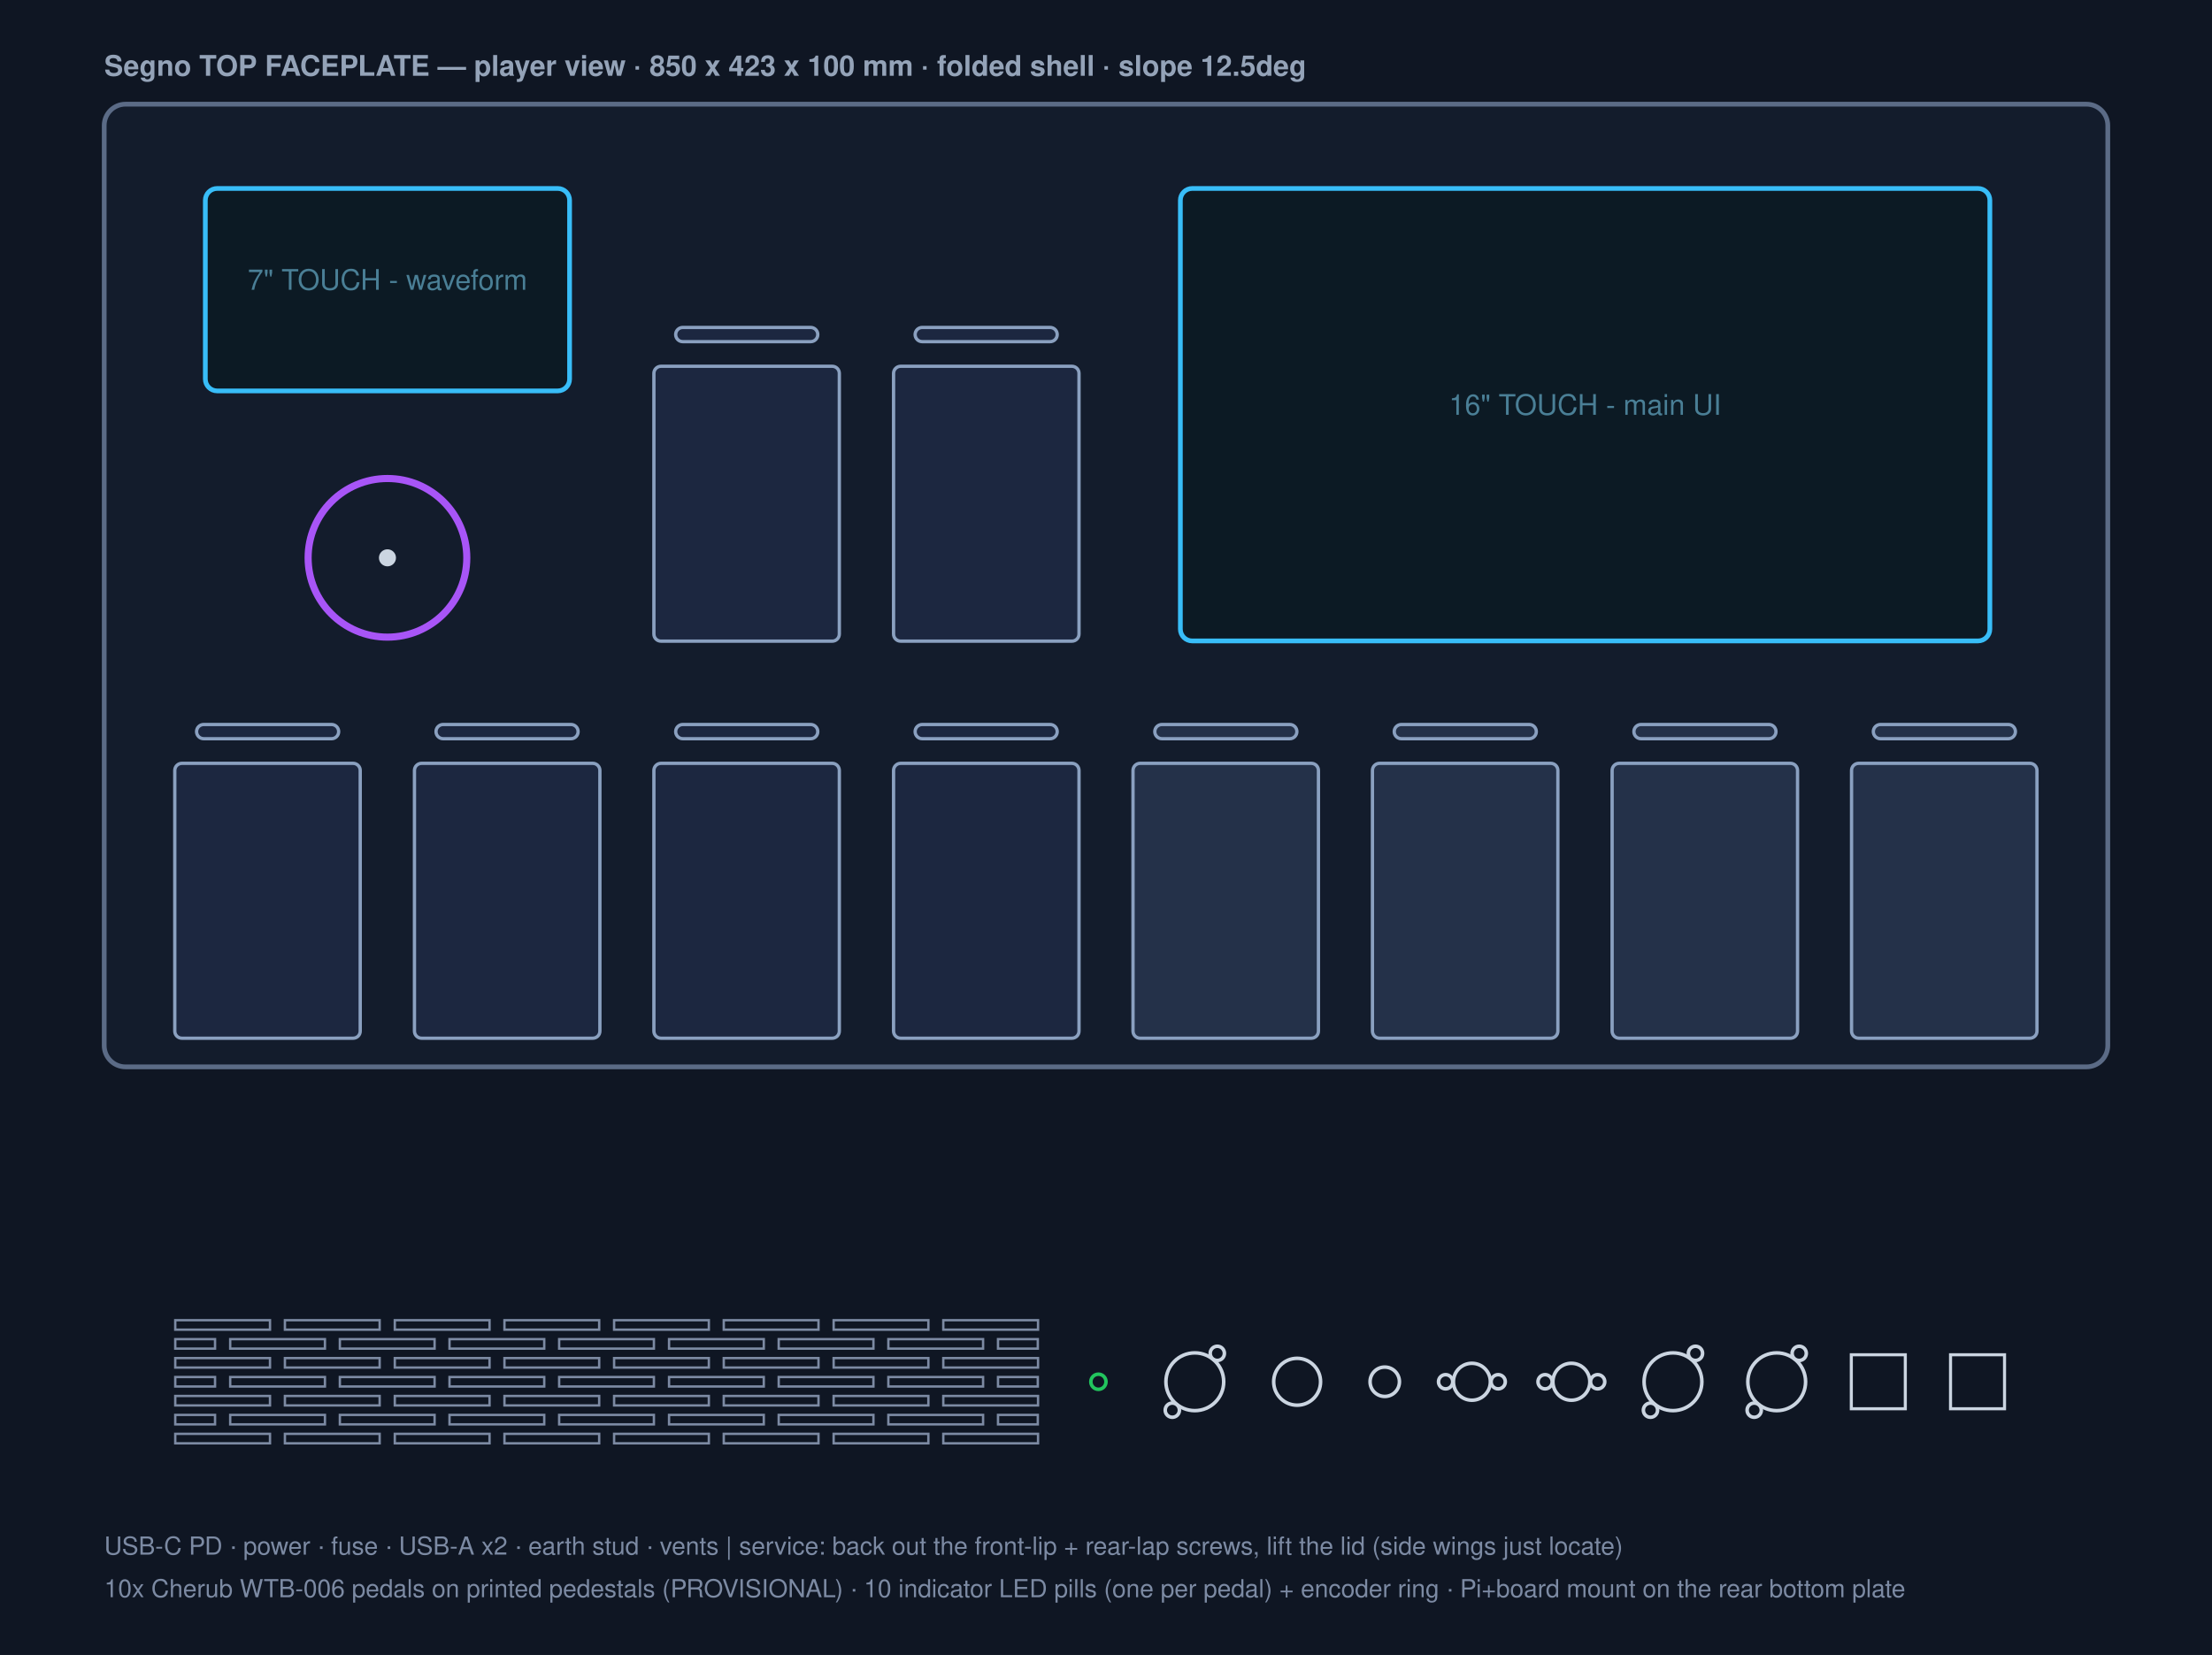
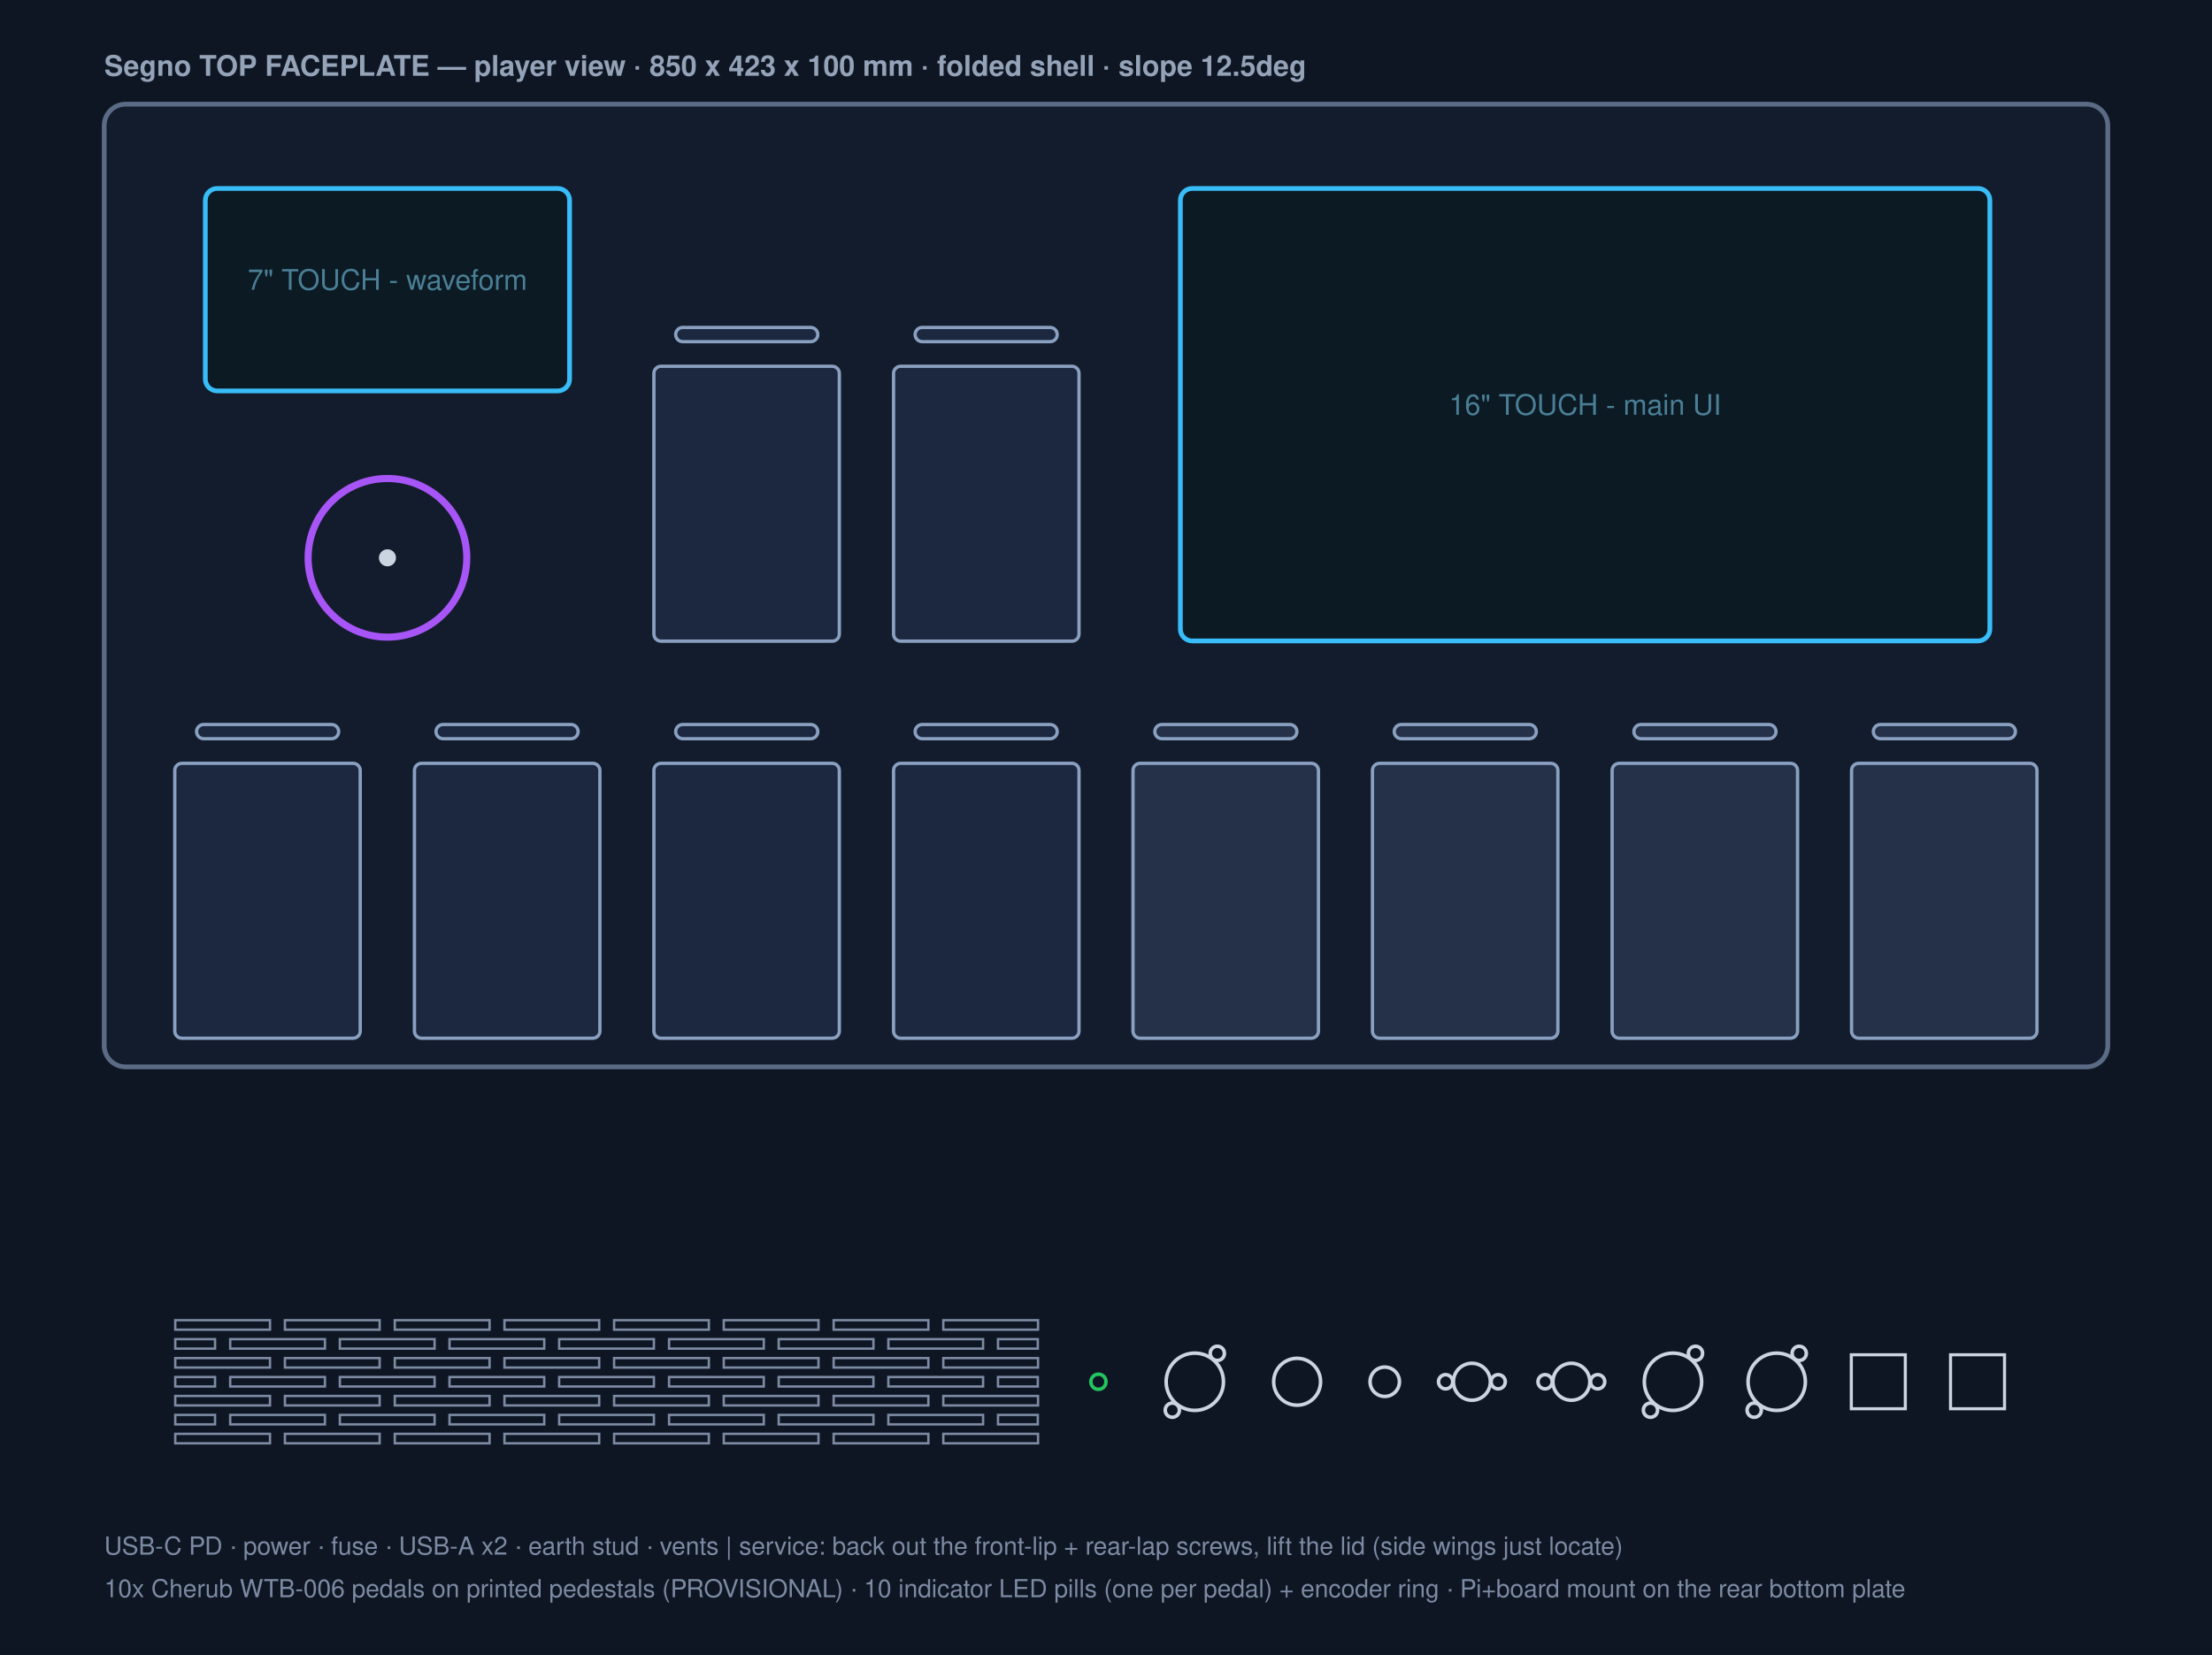
<svg xmlns="http://www.w3.org/2000/svg" viewBox="0 0 934 699" font-family="Helvetica,Arial,sans-serif">
  <rect width="934" height="699" fill="#0f1623" />
  <text x="44" y="32" fill="#94a3b8" font-size="12" font-weight="600">Segno TOP FACEPLATE — player view · 850 x 423 x 100 mm · folded shell · slope 12.5deg</text>
  <rect x="44" y="44" width="846.0" height="406.6" rx="9" fill="#131c2c" stroke="#5b6b86" stroke-width="2" />
  <rect x="73.8" y="322.4" width="78.3" height="116.1" rx="3" fill="#1c2740" stroke="#8aa0c0" stroke-width="1.4" />
  <rect x="175.0" y="322.4" width="78.3" height="116.1" rx="3" fill="#1c2740" stroke="#8aa0c0" stroke-width="1.4" />
  <rect x="276.1" y="322.4" width="78.3" height="116.1" rx="3" fill="#1c2740" stroke="#8aa0c0" stroke-width="1.4" />
  <rect x="377.3" y="322.4" width="78.3" height="116.1" rx="3" fill="#1c2740" stroke="#8aa0c0" stroke-width="1.4" />
  <rect x="478.4" y="322.4" width="78.3" height="116.1" rx="3" fill="#243149" stroke="#8aa0c0" stroke-width="1.4" />
  <rect x="579.5" y="322.4" width="78.3" height="116.1" rx="3" fill="#243149" stroke="#8aa0c0" stroke-width="1.4" />
  <rect x="680.7" y="322.4" width="78.3" height="116.1" rx="3" fill="#243149" stroke="#8aa0c0" stroke-width="1.4" />
  <rect x="781.8" y="322.4" width="78.3" height="116.1" rx="3" fill="#243149" stroke="#8aa0c0" stroke-width="1.4" />
  <rect x="276.1" y="154.7" width="78.3" height="116.1" rx="3" fill="#1c2740" stroke="#8aa0c0" stroke-width="1.4" />
  <rect x="377.3" y="154.7" width="78.3" height="116.1" rx="3" fill="#1c2740" stroke="#8aa0c0" stroke-width="1.4" />
  <rect x="83.0" y="306.0" width="60.0" height="6.0" rx="3" fill="#1c2740" stroke="#8aa0c0" stroke-width="1.4" />
  <rect x="184.1" y="306.0" width="60.0" height="6.0" rx="3" fill="#1c2740" stroke="#8aa0c0" stroke-width="1.4" />
  <rect x="285.3" y="306.0" width="60.0" height="6.0" rx="3" fill="#1c2740" stroke="#8aa0c0" stroke-width="1.4" />
  <rect x="386.4" y="306.0" width="60.0" height="6.0" rx="3" fill="#1c2740" stroke="#8aa0c0" stroke-width="1.4" />
  <rect x="487.6" y="306.0" width="60.0" height="6.0" rx="3" fill="#243149" stroke="#8aa0c0" stroke-width="1.4" />
  <rect x="588.7" y="306.0" width="60.0" height="6.0" rx="3" fill="#243149" stroke="#8aa0c0" stroke-width="1.4" />
  <rect x="689.9" y="306.0" width="60.0" height="6.0" rx="3" fill="#243149" stroke="#8aa0c0" stroke-width="1.4" />
  <rect x="791.0" y="306.0" width="60.0" height="6.0" rx="3" fill="#243149" stroke="#8aa0c0" stroke-width="1.4" />
  <rect x="285.3" y="138.3" width="60.0" height="6.0" rx="3" fill="#1c2740" stroke="#8aa0c0" stroke-width="1.4" />
  <rect x="386.4" y="138.3" width="60.0" height="6.0" rx="3" fill="#1c2740" stroke="#8aa0c0" stroke-width="1.4" />
  <rect x="86.7" y="79.6" width="153.8" height="85.5" rx="5" fill="#0c1a24" stroke="#38bdf8" stroke-width="2" />
  <text x="163.6" y="122.4" fill="#4a7f96" font-size="12" text-anchor="middle">7" TOUCH - waveform</text>
  <rect x="498.4" y="79.6" width="341.8" height="191.1" rx="5" fill="#0c1a24" stroke="#38bdf8" stroke-width="2" />
  <text x="669.3" y="175.2" fill="#4a7f96" font-size="12" text-anchor="middle">16" TOUCH - main UI</text>
  <circle cx="163.6" cy="235.6" r="33.5" fill="none" stroke="#a855f7" stroke-width="3" />
  <circle cx="163.6" cy="235.6" r="3.6" fill="#cbd5e1" />
  <circle cx="547.7" cy="583.6" r="9.9" fill="#0f1623" stroke="#cbd5e1" stroke-width="1.5" />
  <circle cx="584.7" cy="583.6" r="6.2" fill="#0f1623" stroke="#cbd5e1" stroke-width="1.5" />
  <circle cx="621.5" cy="583.6" r="7.8" fill="#0f1623" stroke="#cbd5e1" stroke-width="1.5" />
  <circle cx="610.4" cy="583.6" r="3.0" fill="#0f1623" stroke="#cbd5e1" stroke-width="1.5" />
  <circle cx="632.6" cy="583.6" r="3.0" fill="#0f1623" stroke="#cbd5e1" stroke-width="1.5" />
  <circle cx="663.5" cy="583.6" r="7.8" fill="#0f1623" stroke="#cbd5e1" stroke-width="1.5" />
  <circle cx="652.4" cy="583.6" r="3.0" fill="#0f1623" stroke="#cbd5e1" stroke-width="1.5" />
  <circle cx="674.6" cy="583.6" r="3.0" fill="#0f1623" stroke="#cbd5e1" stroke-width="1.5" />
-   <circle cx="504.5" cy="583.6" r="12.2" fill="#0f1623" stroke="#cbd5e1" stroke-width="1.5" />
+   <circle cx="504.5" cy="583.6" r="12.1" fill="#0f1623" stroke="#cbd5e1" stroke-width="1.5" />
  <circle cx="495.0" cy="595.6" r="3.0" fill="#0f1623" stroke="#cbd5e1" stroke-width="1.5" />
  <circle cx="514.0" cy="571.6" r="3.0" fill="#0f1623" stroke="#cbd5e1" stroke-width="1.5" />
-   <circle cx="706.4" cy="583.6" r="12.2" fill="#0f1623" stroke="#cbd5e1" stroke-width="1.5" />
+   <circle cx="706.4" cy="583.6" r="12.1" fill="#0f1623" stroke="#cbd5e1" stroke-width="1.5" />
  <circle cx="696.9" cy="595.6" r="3.0" fill="#0f1623" stroke="#cbd5e1" stroke-width="1.5" />
  <circle cx="715.9" cy="571.6" r="3.0" fill="#0f1623" stroke="#cbd5e1" stroke-width="1.5" />
-   <circle cx="750.2" cy="583.6" r="12.2" fill="#0f1623" stroke="#cbd5e1" stroke-width="1.5" />
+   <circle cx="750.2" cy="583.6" r="12.1" fill="#0f1623" stroke="#cbd5e1" stroke-width="1.5" />
  <circle cx="740.7" cy="595.6" r="3.0" fill="#0f1623" stroke="#cbd5e1" stroke-width="1.5" />
  <circle cx="759.7" cy="571.6" r="3.0" fill="#0f1623" stroke="#cbd5e1" stroke-width="1.5" />
  <rect x="781.7" y="572.2" width="22.8" height="22.8" fill="#0f1623" stroke="#cbd5e1" stroke-width="1.3" />
  <rect x="823.6" y="572.2" width="22.8" height="22.8" fill="#0f1623" stroke="#cbd5e1" stroke-width="1.3" />
  <circle cx="463.8" cy="583.6" r="3.2" fill="#0f1623" stroke="#22c55e" stroke-width="1.5" />
  <rect x="74.0" y="605.6" width="40.0" height="4.0" fill="none" stroke="#7c8aa3" stroke-width="1" />
  <rect x="120.3" y="605.6" width="40.0" height="4.0" fill="none" stroke="#7c8aa3" stroke-width="1" />
  <rect x="166.7" y="605.6" width="40.0" height="4.0" fill="none" stroke="#7c8aa3" stroke-width="1" />
  <rect x="213.0" y="605.6" width="40.0" height="4.0" fill="none" stroke="#7c8aa3" stroke-width="1" />
  <rect x="259.3" y="605.6" width="40.0" height="4.0" fill="none" stroke="#7c8aa3" stroke-width="1" />
  <rect x="305.6" y="605.6" width="40.0" height="4.0" fill="none" stroke="#7c8aa3" stroke-width="1" />
  <rect x="352.0" y="605.6" width="40.0" height="4.0" fill="none" stroke="#7c8aa3" stroke-width="1" />
  <rect x="398.3" y="605.6" width="40.0" height="4.0" fill="none" stroke="#7c8aa3" stroke-width="1" />
  <rect x="74.0" y="597.6" width="16.8" height="4.0" fill="none" stroke="#7c8aa3" stroke-width="1" />
  <rect x="97.2" y="597.6" width="40.0" height="4.0" fill="none" stroke="#7c8aa3" stroke-width="1" />
  <rect x="143.5" y="597.6" width="40.0" height="4.0" fill="none" stroke="#7c8aa3" stroke-width="1" />
  <rect x="189.8" y="597.6" width="40.0" height="4.0" fill="none" stroke="#7c8aa3" stroke-width="1" />
  <rect x="236.1" y="597.6" width="40.0" height="4.0" fill="none" stroke="#7c8aa3" stroke-width="1" />
  <rect x="282.5" y="597.6" width="40.0" height="4.0" fill="none" stroke="#7c8aa3" stroke-width="1" />
  <rect x="328.8" y="597.6" width="40.0" height="4.0" fill="none" stroke="#7c8aa3" stroke-width="1" />
  <rect x="375.1" y="597.6" width="40.0" height="4.0" fill="none" stroke="#7c8aa3" stroke-width="1" />
  <rect x="421.4" y="597.6" width="16.8" height="4.0" fill="none" stroke="#7c8aa3" stroke-width="1" />
  <rect x="74.0" y="589.6" width="40.0" height="4.0" fill="none" stroke="#7c8aa3" stroke-width="1" />
  <rect x="120.3" y="589.6" width="40.0" height="4.0" fill="none" stroke="#7c8aa3" stroke-width="1" />
  <rect x="166.7" y="589.6" width="40.0" height="4.0" fill="none" stroke="#7c8aa3" stroke-width="1" />
  <rect x="213.0" y="589.6" width="40.0" height="4.0" fill="none" stroke="#7c8aa3" stroke-width="1" />
  <rect x="259.3" y="589.6" width="40.0" height="4.0" fill="none" stroke="#7c8aa3" stroke-width="1" />
  <rect x="305.6" y="589.6" width="40.0" height="4.0" fill="none" stroke="#7c8aa3" stroke-width="1" />
  <rect x="352.0" y="589.6" width="40.0" height="4.0" fill="none" stroke="#7c8aa3" stroke-width="1" />
  <rect x="398.3" y="589.6" width="40.0" height="4.0" fill="none" stroke="#7c8aa3" stroke-width="1" />
  <rect x="74.0" y="581.6" width="16.8" height="4.0" fill="none" stroke="#7c8aa3" stroke-width="1" />
  <rect x="97.2" y="581.6" width="40.0" height="4.0" fill="none" stroke="#7c8aa3" stroke-width="1" />
  <rect x="143.5" y="581.6" width="40.0" height="4.0" fill="none" stroke="#7c8aa3" stroke-width="1" />
  <rect x="189.8" y="581.6" width="40.0" height="4.0" fill="none" stroke="#7c8aa3" stroke-width="1" />
  <rect x="236.1" y="581.6" width="40.0" height="4.0" fill="none" stroke="#7c8aa3" stroke-width="1" />
  <rect x="282.5" y="581.6" width="40.0" height="4.0" fill="none" stroke="#7c8aa3" stroke-width="1" />
  <rect x="328.8" y="581.6" width="40.0" height="4.0" fill="none" stroke="#7c8aa3" stroke-width="1" />
  <rect x="375.1" y="581.6" width="40.0" height="4.0" fill="none" stroke="#7c8aa3" stroke-width="1" />
  <rect x="421.4" y="581.6" width="16.8" height="4.0" fill="none" stroke="#7c8aa3" stroke-width="1" />
  <rect x="74.0" y="573.6" width="40.0" height="4.0" fill="none" stroke="#7c8aa3" stroke-width="1" />
  <rect x="120.3" y="573.6" width="40.0" height="4.0" fill="none" stroke="#7c8aa3" stroke-width="1" />
  <rect x="166.7" y="573.6" width="40.0" height="4.0" fill="none" stroke="#7c8aa3" stroke-width="1" />
  <rect x="213.0" y="573.6" width="40.0" height="4.0" fill="none" stroke="#7c8aa3" stroke-width="1" />
  <rect x="259.3" y="573.6" width="40.0" height="4.0" fill="none" stroke="#7c8aa3" stroke-width="1" />
  <rect x="305.6" y="573.6" width="40.0" height="4.0" fill="none" stroke="#7c8aa3" stroke-width="1" />
  <rect x="352.0" y="573.6" width="40.0" height="4.0" fill="none" stroke="#7c8aa3" stroke-width="1" />
  <rect x="398.3" y="573.6" width="40.0" height="4.0" fill="none" stroke="#7c8aa3" stroke-width="1" />
  <rect x="74.0" y="565.6" width="16.8" height="4.0" fill="none" stroke="#7c8aa3" stroke-width="1" />
  <rect x="97.2" y="565.6" width="40.0" height="4.0" fill="none" stroke="#7c8aa3" stroke-width="1" />
  <rect x="143.5" y="565.6" width="40.0" height="4.0" fill="none" stroke="#7c8aa3" stroke-width="1" />
  <rect x="189.8" y="565.6" width="40.0" height="4.0" fill="none" stroke="#7c8aa3" stroke-width="1" />
  <rect x="236.1" y="565.6" width="40.0" height="4.0" fill="none" stroke="#7c8aa3" stroke-width="1" />
  <rect x="282.5" y="565.6" width="40.0" height="4.0" fill="none" stroke="#7c8aa3" stroke-width="1" />
  <rect x="328.8" y="565.6" width="40.0" height="4.0" fill="none" stroke="#7c8aa3" stroke-width="1" />
  <rect x="375.1" y="565.6" width="40.0" height="4.0" fill="none" stroke="#7c8aa3" stroke-width="1" />
  <rect x="421.4" y="565.6" width="16.8" height="4.0" fill="none" stroke="#7c8aa3" stroke-width="1" />
  <rect x="74.0" y="557.6" width="40.0" height="4.0" fill="none" stroke="#7c8aa3" stroke-width="1" />
  <rect x="120.3" y="557.6" width="40.0" height="4.0" fill="none" stroke="#7c8aa3" stroke-width="1" />
  <rect x="166.7" y="557.6" width="40.0" height="4.0" fill="none" stroke="#7c8aa3" stroke-width="1" />
  <rect x="213.0" y="557.6" width="40.0" height="4.0" fill="none" stroke="#7c8aa3" stroke-width="1" />
  <rect x="259.3" y="557.6" width="40.0" height="4.0" fill="none" stroke="#7c8aa3" stroke-width="1" />
  <rect x="305.6" y="557.6" width="40.0" height="4.0" fill="none" stroke="#7c8aa3" stroke-width="1" />
  <rect x="352.0" y="557.6" width="40.0" height="4.0" fill="none" stroke="#7c8aa3" stroke-width="1" />
  <rect x="398.3" y="557.6" width="40.0" height="4.0" fill="none" stroke="#7c8aa3" stroke-width="1" />
  <text x="44" y="656.6" fill="#7c8aa3" font-size="10.5">USB-C PD · power · fuse · USB-A x2 · earth stud · vents   |   service: back out the front-lip + rear-lap screws, lift the lid (side wings just locate)</text>
  <text x="44" y="674.6" fill="#7c8aa3" font-size="10.5">10x Cherub WTB-006 pedals on printed pedestals (PROVISIONAL) · 10 indicator LED pills (one per pedal) + encoder ring · Pi+board mount on the rear bottom plate</text>
</svg>
